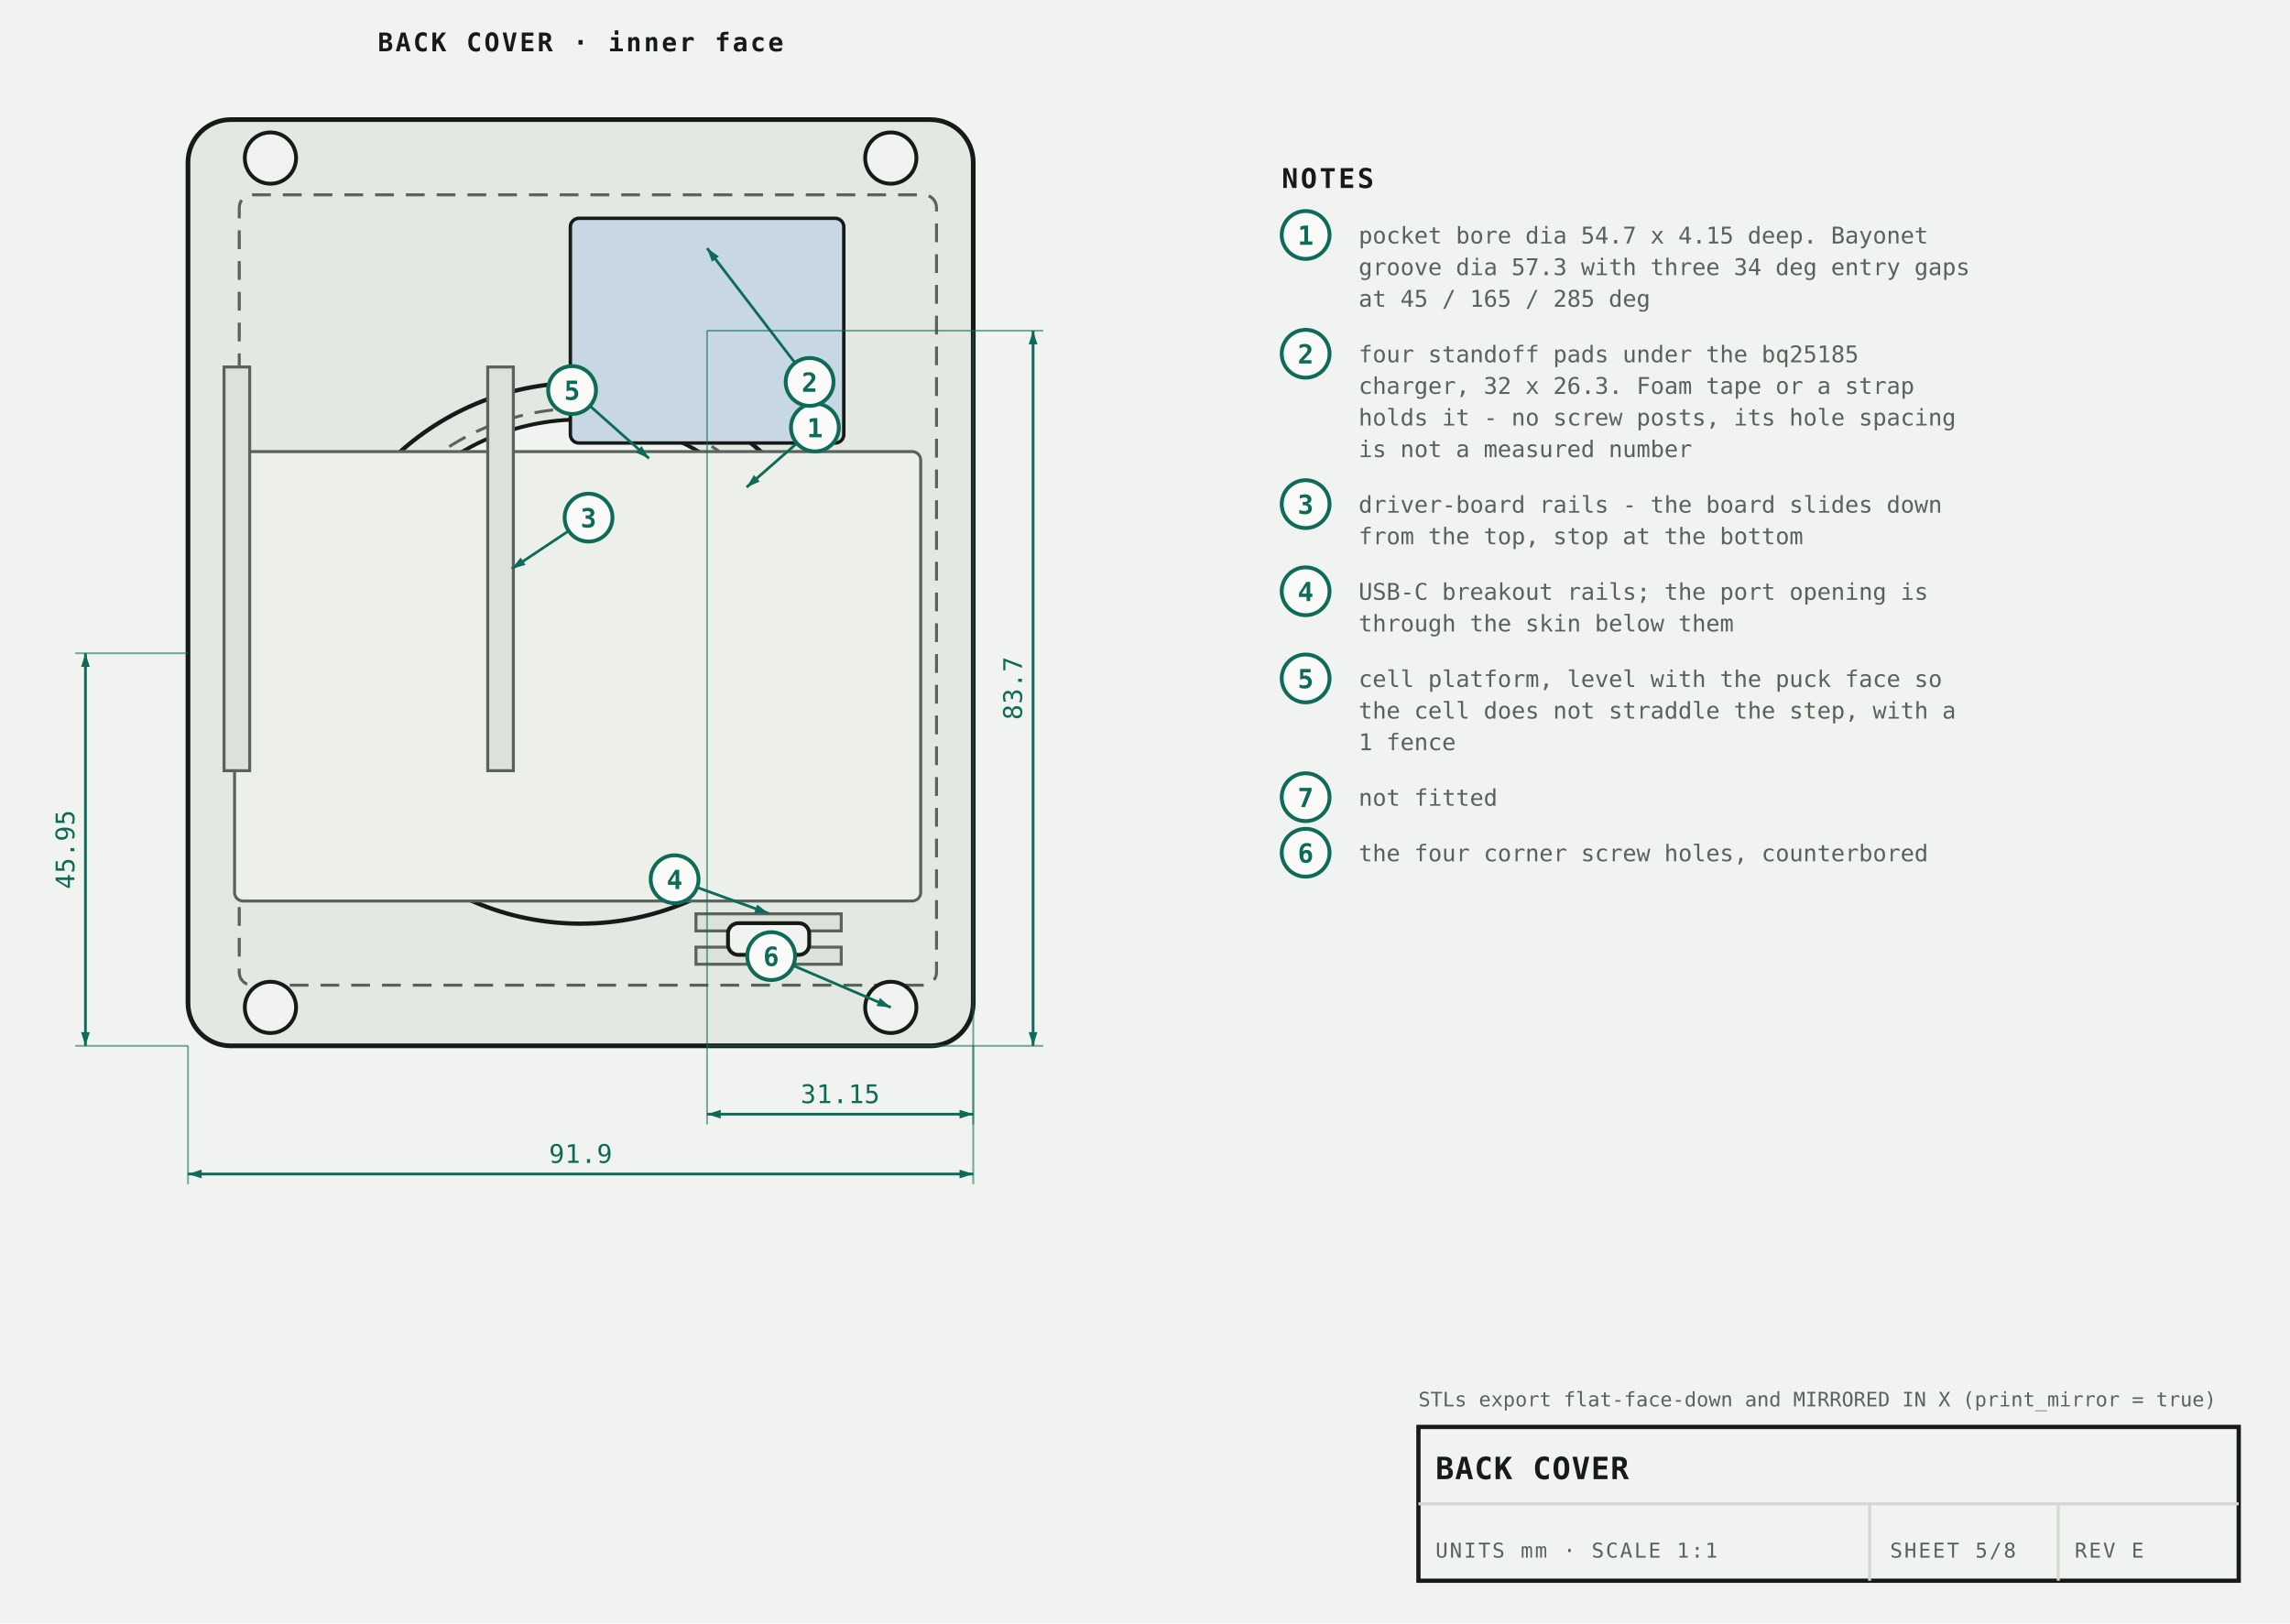
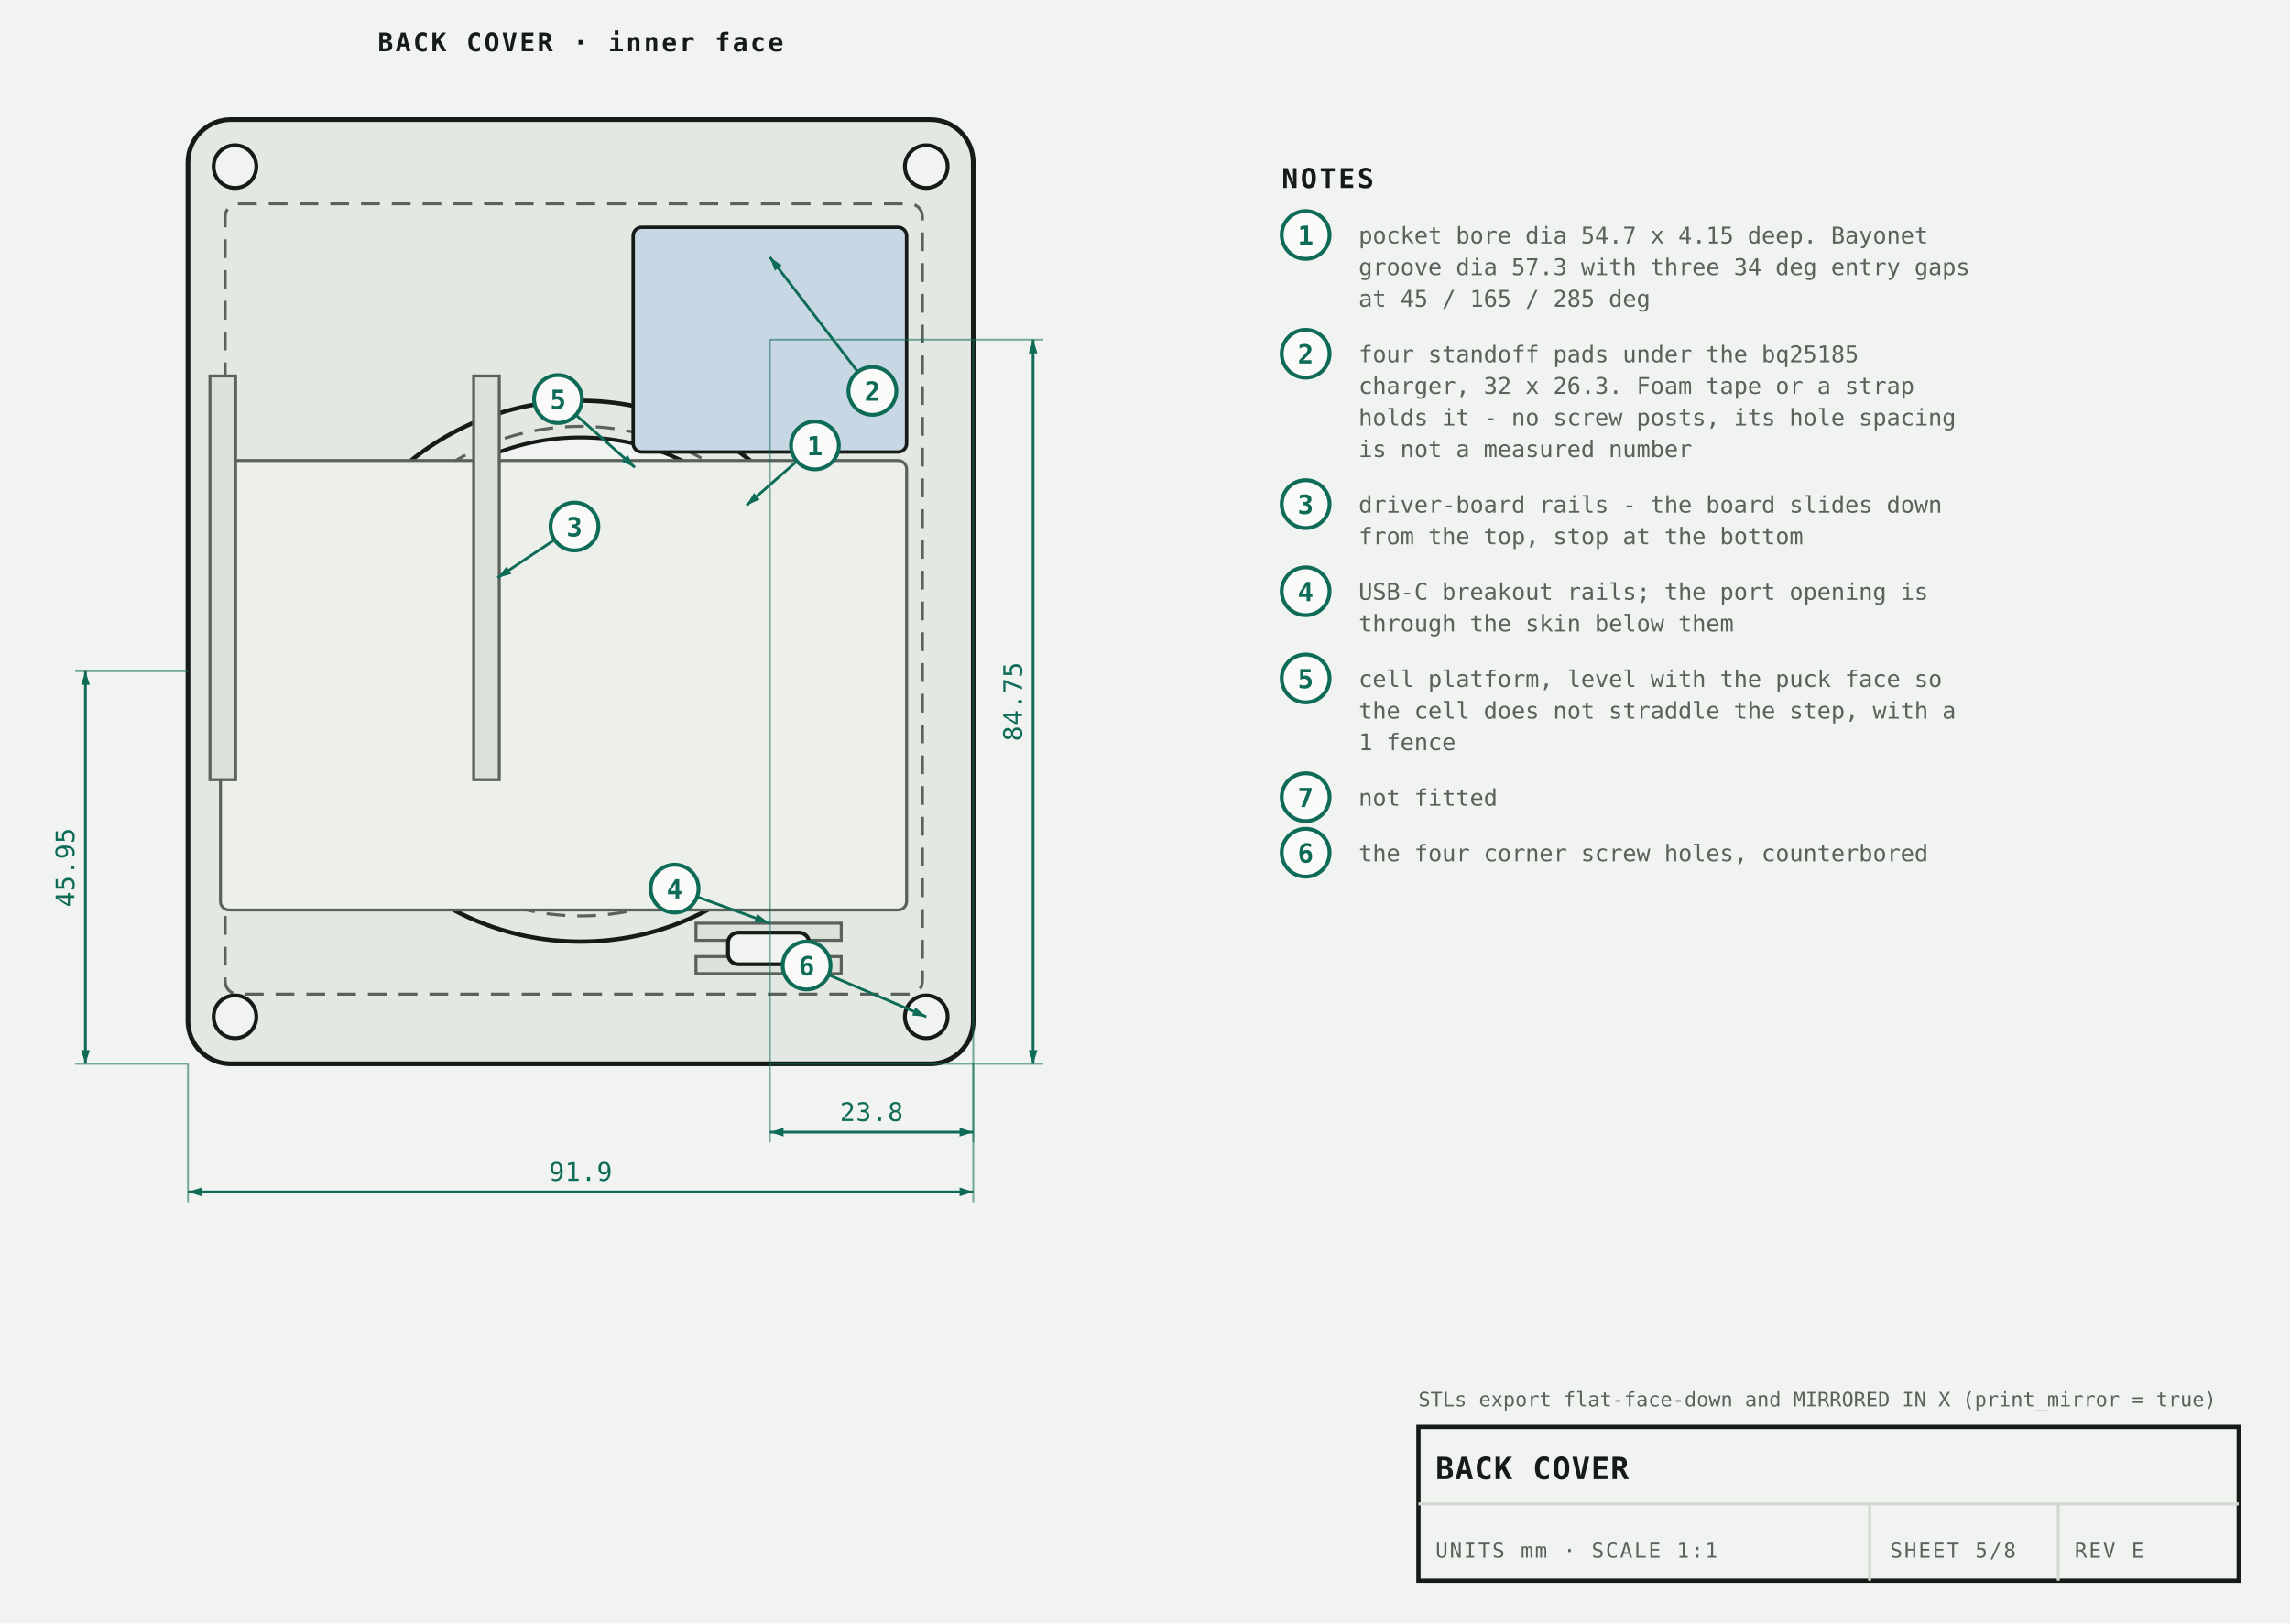
<svg xmlns="http://www.w3.org/2000/svg" class="dwg" width="1072" height="760" id="s5" viewBox="0 0 268 190" role="img">
  <style>
svg{font-family:"IBM Plex Mono",ui-monospace,monospace}
.bg{fill:#F1F3F0;stroke:none}
.part{fill:#E4E8E3;stroke:#171B18;stroke-width:.55}
.edge{fill:none;stroke:#171B18;stroke-width:.5}
.inkline{fill:none;stroke:#171B18;stroke-width:1.1}
.ghost{fill:none;stroke:#D3D8D2;stroke-width:.45}
.hid{fill:none;stroke:#59635C;stroke-width:.35;stroke-dasharray:2.2 1.4}
.cl{fill:none;stroke:#59635C;stroke-width:.28;stroke-dasharray:6 1.6 1 1.6;opacity:.75}
.cut{fill:#F1F3F0;stroke:#171B18;stroke-width:.45}
.ink{fill:#171B18;opacity:.86;stroke:none}
.glass{fill:#D9E4E6;stroke:#171B18;stroke-width:.4}
.pcb{fill:#CBDCCF;stroke:#171B18;stroke-width:.45}
.cell{fill:#D2D6D8;stroke:#171B18;stroke-width:.45}
.chg{fill:#C7D8E4;stroke:#171B18;stroke-width:.4}
.plat{fill:#EDEFEA;stroke:#59635C;stroke-width:.35}
.boss{fill:#DCE2DA;stroke:#59635C;stroke-width:.35}
.pad{fill:#D8DED6;stroke:#59635C;stroke-width:.35}
.voidfill{fill:#E7EAE5;stroke:#59635C;stroke-width:.35}
.warn{fill:none;stroke:#A8631A;stroke-width:.6;stroke-dasharray:2 1.2}
.wire{fill:none;stroke:#171B18;stroke-width:.62;stroke-linejoin:round}
.wire.ntc{stroke:#A8631A}
.clash{fill:#A8631A;fill-opacity:.30;stroke:#A8631A;stroke-width:.7}
.clashtxt{fill:#A8631A;font-weight:600;letter-spacing:.02em}
.res{fill:#FAFBF9;stroke:#171B18;stroke-width:.5}
.leg{stroke:#171B18;stroke-width:2.6;stroke-linecap:round;fill:none}
.table{stroke:#59635C;stroke-width:.6}
.com{fill:#A8631A;stroke:#171B18;stroke-width:.3}
.hl{stroke:#D3D8D2;stroke-width:.3;fill:none}
.hatch{opacity:.9}
.dim{fill:none;stroke:#0E6B57;stroke-width:.32}
.ext{fill:none;stroke:#0E6B57;stroke-width:.22;opacity:.55}
.arrow{fill:#0E6B57;stroke:none}
.dimtxt{fill:#0E6B57;letter-spacing:.02em}
.note{fill:#59635C}
.val{fill:#171B18;font-weight:600}
.val.warn{fill:#A8631A;stroke:none}
.balloon{fill:#FAFBF9;stroke:#0E6B57;stroke-width:.45}
.baltxt{fill:#0E6B57;font-weight:600;text-anchor:middle}
.vlabel{fill:#171B18;font-weight:600;letter-spacing:.09em}
.cmp{fill:#171B18;font-weight:600}
.cmpsub{fill:#59635C}
.tbframe{fill:none;stroke:#171B18;stroke-width:.5}
.tbrule{stroke:#D3D8D2;stroke-width:.35;fill:none}
.tbname{fill:#171B18;font-weight:700;letter-spacing:.03em}
.tbmeta{fill:#59635C;letter-spacing:.09em}
@media (prefers-color-scheme:dark){
svg{font-family:"IBM Plex Mono",ui-monospace,monospace}
.bg{fill:#0F1211;stroke:none}
.part{fill:#232A26;stroke:#E8ECE7;stroke-width:.55}
.edge{fill:none;stroke:#E8ECE7;stroke-width:.5}
.inkline{fill:none;stroke:#E8ECE7;stroke-width:1.1}
.ghost{fill:none;stroke:#2C332E;stroke-width:.45}
.hid{fill:none;stroke:#93A099;stroke-width:.35;stroke-dasharray:2.2 1.4}
.cl{fill:none;stroke:#93A099;stroke-width:.28;stroke-dasharray:6 1.6 1 1.6;opacity:.75}
.cut{fill:#0F1211;stroke:#E8ECE7;stroke-width:.45}
.ink{fill:#E8ECE7;opacity:.86;stroke:none}
.glass{fill:#243233;stroke:#E8ECE7;stroke-width:.4}
.pcb{fill:#1F3327;stroke:#E8ECE7;stroke-width:.45}
.cell{fill:#2A3033;stroke:#E8ECE7;stroke-width:.45}
.chg{fill:#1E2E3A;stroke:#E8ECE7;stroke-width:.4}
.plat{fill:#1C221E;stroke:#93A099;stroke-width:.35}
.boss{fill:#28302B;stroke:#93A099;stroke-width:.35}
.pad{fill:#2A322C;stroke:#93A099;stroke-width:.35}
.voidfill{fill:#101413;stroke:#93A099;stroke-width:.35}
.warn{fill:none;stroke:#E0A64B;stroke-width:.6;stroke-dasharray:2 1.2}
.wire{fill:none;stroke:#E8ECE7;stroke-width:.62;stroke-linejoin:round}
.wire.ntc{stroke:#E0A64B}
.clash{fill:#E0A64B;fill-opacity:.30;stroke:#E0A64B;stroke-width:.7}
.clashtxt{fill:#E0A64B;font-weight:600;letter-spacing:.02em}
.res{fill:#171B18;stroke:#E8ECE7;stroke-width:.5}
.leg{stroke:#E8ECE7;stroke-width:2.6;stroke-linecap:round;fill:none}
.table{stroke:#93A099;stroke-width:.6}
.com{fill:#E0A64B;stroke:#E8ECE7;stroke-width:.3}
.hl{stroke:#2C332E;stroke-width:.3;fill:none}
.hatch{opacity:.9}
.dim{fill:none;stroke:#57CFA9;stroke-width:.32}
.ext{fill:none;stroke:#57CFA9;stroke-width:.22;opacity:.55}
.arrow{fill:#57CFA9;stroke:none}
.dimtxt{fill:#57CFA9;letter-spacing:.02em}
.note{fill:#93A099}
.val{fill:#E8ECE7;font-weight:600}
.val.warn{fill:#E0A64B;stroke:none}
.balloon{fill:#171B18;stroke:#57CFA9;stroke-width:.45}
.baltxt{fill:#57CFA9;font-weight:600;text-anchor:middle}
.vlabel{fill:#E8ECE7;font-weight:600;letter-spacing:.09em}
.cmp{fill:#E8ECE7;font-weight:600}
.cmpsub{fill:#93A099}
.tbframe{fill:none;stroke:#E8ECE7;stroke-width:.5}
.tbrule{stroke:#2C332E;stroke-width:.35;fill:none}
.tbname{fill:#E8ECE7;font-weight:700;letter-spacing:.03em}
.tbmeta{fill:#93A099;letter-spacing:.09em}
}</style>
  <rect class="bg" x="0" y="0" width="268" height="190" />
-   <rect class="part" x="22.00" y="14.00" width="91.90" height="108.40" rx="5.00" />
-   <rect class="hid" x="28.00" y="22.80" width="81.60" height="92.50" rx="1.50" />
-   <circle class="edge" cx="67.95" cy="76.45" r="31.65" />
-   <circle class="cut" cx="67.95" cy="76.45" r="27.35" />
-   <circle class="hid" cx="67.95" cy="76.45" r="28.65" />
-   <circle class="cut" cx="31.65" cy="117.90" r="3.00" />
-   <circle class="cut" cx="104.25" cy="117.90" r="3.00" />
-   <circle class="cut" cx="31.65" cy="18.50" r="3.00" />
-   <circle class="cut" cx="104.25" cy="18.50" r="3.00" />
-   <rect class="plat" x="27.45" y="52.85" width="80.30" height="52.60" rx="1.00" />
-   <circle class="boss" cx="70.25" cy="48.35" r="3.00" />
-   <circle class="boss" cx="70.25" cy="29.05" r="3.00" />
-   <circle class="boss" cx="95.25" cy="48.35" r="3.00" />
-   <circle class="boss" cx="95.25" cy="29.05" r="3.00" />
-   <rect class="chg" x="66.75" y="25.55" width="32.00" height="26.30" rx="1.00" />
-   <rect class="boss" x="26.22" y="42.95" width="3.00" height="47.25" rx="0.00" />
-   <rect class="boss" x="57.08" y="42.95" width="3.00" height="47.25" rx="0.00" />
-   <rect class="boss" x="81.45" y="110.85" width="17.00" height="2.00" rx="0.00" />
-   <rect class="boss" x="81.45" y="106.95" width="17.00" height="2.00" rx="0.00" />
-   <rect class="cut" x="85.20" y="108.05" width="9.50" height="3.70" rx="1.20" />
+   <rect class="part" x="22.00" y="14.00" width="91.90" height="110.50" rx="5.00" />
+   <rect class="hid" x="26.35" y="23.85" width="81.60" height="92.50" rx="1.50" />
+   <circle class="edge" cx="67.95" cy="78.55" r="31.65" />
+   <circle class="cut" cx="67.95" cy="78.55" r="27.35" />
+   <circle class="hid" cx="67.95" cy="78.55" r="28.65" />
+   <circle class="cut" cx="27.50" cy="119.00" r="2.50" />
+   <circle class="cut" cx="108.40" cy="119.00" r="2.50" />
+   <circle class="cut" cx="27.50" cy="19.50" r="2.50" />
+   <circle class="cut" cx="108.40" cy="19.50" r="2.50" />
+   <rect class="plat" x="25.80" y="53.90" width="80.30" height="52.60" rx="1.00" />
+   <circle class="boss" cx="77.60" cy="49.40" r="3.00" />
+   <circle class="boss" cx="77.60" cy="30.10" r="3.00" />
+   <circle class="boss" cx="102.60" cy="49.40" r="3.00" />
+   <circle class="boss" cx="102.60" cy="30.10" r="3.00" />
+   <rect class="chg" x="74.10" y="26.60" width="32.00" height="26.30" rx="1.00" />
+   <rect class="boss" x="24.57" y="44.00" width="3.00" height="47.25" rx="0.00" />
+   <rect class="boss" x="55.43" y="44.00" width="3.00" height="47.25" rx="0.00" />
+   <rect class="boss" x="81.45" y="111.95" width="17.00" height="2.00" rx="0.00" />
+   <rect class="boss" x="81.45" y="108.05" width="17.00" height="2.00" rx="0.00" />
+   <rect class="cut" x="85.20" y="109.15" width="9.50" height="3.70" rx="1.20" />
  <text class="vlabel" x="67.95" y="6.00" text-anchor="middle" font-size="3.0">BACK COVER  ·  inner face</text>
-   <line class="ext" x1="22.00" y1="76.45" x2="8.80" y2="76.45" />
-   <line class="ext" x1="22.00" y1="122.40" x2="8.80" y2="122.40" />
-   <line class="dim" x1="10.00" y1="76.45" x2="10.00" y2="122.40" />
-   <path class="arrow" d="M10.00,76.45 L10.51,78.05 L9.49,78.05 Z" />
-   <path class="arrow" d="M10.00,122.40 L9.49,120.80 L10.51,120.80 Z" />
-   <text class="dimtxt" x="8.70" y="99.43" text-anchor="middle" font-size="3.0" transform="rotate(-90 8.70 99.43)">45.95</text>
-   <line class="ext" x1="22.00" y1="122.40" x2="22.00" y2="138.60" />
-   <line class="ext" x1="113.90" y1="122.40" x2="113.90" y2="138.60" />
-   <line class="dim" x1="22.00" y1="137.40" x2="113.90" y2="137.40" />
-   <path class="arrow" d="M22.00,137.40 L23.60,136.89 L23.60,137.91 Z" />
-   <path class="arrow" d="M113.90,137.40 L112.30,137.91 L112.30,136.89 Z" />
-   <text class="dimtxt" x="67.95" y="136.10" text-anchor="middle" font-size="3.0">91.9</text>
-   <line class="ext" x1="82.75" y1="38.70" x2="82.75" y2="131.60" />
-   <line class="ext" x1="113.90" y1="38.70" x2="113.90" y2="131.60" />
-   <line class="dim" x1="82.75" y1="130.40" x2="113.90" y2="130.40" />
-   <path class="arrow" d="M82.75,130.40 L84.35,129.89 L84.35,130.91 Z" />
-   <path class="arrow" d="M113.90,130.40 L112.30,130.91 L112.30,129.89 Z" />
-   <text class="dimtxt" x="98.33" y="129.10" text-anchor="middle" font-size="3.0">31.15</text>
-   <line class="ext" x1="82.75" y1="38.70" x2="122.10" y2="38.70" />
-   <line class="ext" x1="82.75" y1="122.40" x2="122.10" y2="122.40" />
-   <line class="dim" x1="120.90" y1="38.70" x2="120.90" y2="122.40" />
-   <path class="arrow" d="M120.90,38.70 L121.41,40.30 L120.39,40.30 Z" />
-   <path class="arrow" d="M120.90,122.40 L120.39,120.80 L121.41,120.80 Z" />
-   <text class="dimtxt" x="119.60" y="80.55" text-anchor="middle" font-size="3.0" transform="rotate(-90 119.60 80.55)">83.7</text>
-   <line class="dim" x1="87.37" y1="57.03" x2="95.37" y2="50.03" />
-   <path class="arrow" d="M87.37,57.03 L88.24,55.59 L88.91,56.36 Z" />
-   <circle class="balloon" cx="95.37" cy="50.03" r="2.80" />
-   <text class="baltxt" x="95.37" y="51.18" text-anchor="middle" font-size="3.1">1</text>
-   <line class="dim" x1="82.75" y1="29.05" x2="94.75" y2="44.70" />
-   <path class="arrow" d="M82.75,29.05 L84.13,30.01 L83.32,30.63 Z" />
-   <circle class="balloon" cx="94.75" cy="44.70" r="2.80" />
-   <text class="baltxt" x="94.75" y="45.85" text-anchor="middle" font-size="3.1">2</text>
-   <line class="dim" x1="59.88" y1="66.58" x2="68.88" y2="60.58" />
-   <path class="arrow" d="M59.88,66.58 L60.93,65.26 L61.50,66.11 Z" />
-   <circle class="balloon" cx="68.88" cy="60.58" r="2.80" />
-   <text class="baltxt" x="68.88" y="61.73" text-anchor="middle" font-size="3.1">3</text>
-   <line class="dim" x1="89.95" y1="106.90" x2="78.95" y2="102.90" />
-   <path class="arrow" d="M89.95,106.90 L88.27,106.83 L88.62,105.87 Z" />
-   <circle class="balloon" cx="78.95" cy="102.90" r="2.80" />
-   <text class="baltxt" x="78.95" y="104.05" text-anchor="middle" font-size="3.1">4</text>
-   <line class="dim" x1="75.95" y1="53.65" x2="66.95" y2="45.65" />
-   <path class="arrow" d="M75.95,53.65 L74.41,52.97 L75.09,52.20 Z" />
-   <circle class="balloon" cx="66.95" cy="45.65" r="2.80" />
-   <text class="baltxt" x="66.95" y="46.80" text-anchor="middle" font-size="3.1">5</text>
-   <line class="dim" x1="104.25" y1="117.90" x2="90.25" y2="111.90" />
-   <path class="arrow" d="M104.25,117.90 L102.58,117.74 L102.98,116.80 Z" />
-   <circle class="balloon" cx="90.25" cy="111.90" r="2.80" />
-   <text class="baltxt" x="90.25" y="113.05" text-anchor="middle" font-size="3.1">6</text>
+   <line class="ext" x1="22.00" y1="78.55" x2="8.80" y2="78.55" />
+   <line class="ext" x1="22.00" y1="124.50" x2="8.80" y2="124.50" />
+   <line class="dim" x1="10.00" y1="78.55" x2="10.00" y2="124.50" />
+   <path class="arrow" d="M10.00,78.55 L10.51,80.15 L9.49,80.15 Z" />
+   <path class="arrow" d="M10.00,124.50 L9.49,122.90 L10.51,122.90 Z" />
+   <text class="dimtxt" x="8.70" y="101.53" text-anchor="middle" font-size="3.0" transform="rotate(-90 8.70 101.53)">45.95</text>
+   <line class="ext" x1="22.00" y1="124.50" x2="22.00" y2="140.70" />
+   <line class="ext" x1="113.90" y1="124.50" x2="113.90" y2="140.70" />
+   <line class="dim" x1="22.00" y1="139.50" x2="113.90" y2="139.50" />
+   <path class="arrow" d="M22.00,139.50 L23.60,138.99 L23.60,140.01 Z" />
+   <path class="arrow" d="M113.90,139.50 L112.30,140.01 L112.30,138.99 Z" />
+   <text class="dimtxt" x="67.95" y="138.20" text-anchor="middle" font-size="3.0">91.9</text>
+   <line class="ext" x1="90.10" y1="39.75" x2="90.10" y2="133.70" />
+   <line class="ext" x1="113.90" y1="39.75" x2="113.90" y2="133.70" />
+   <line class="dim" x1="90.10" y1="132.50" x2="113.90" y2="132.50" />
+   <path class="arrow" d="M90.10,132.50 L91.70,131.99 L91.70,133.01 Z" />
+   <path class="arrow" d="M113.90,132.50 L112.30,133.01 L112.30,131.99 Z" />
+   <text class="dimtxt" x="102.00" y="131.20" text-anchor="middle" font-size="3.0">23.8</text>
+   <line class="ext" x1="90.10" y1="39.75" x2="122.10" y2="39.75" />
+   <line class="ext" x1="90.10" y1="124.50" x2="122.10" y2="124.50" />
+   <line class="dim" x1="120.90" y1="39.75" x2="120.90" y2="124.50" />
+   <path class="arrow" d="M120.90,39.75 L121.41,41.35 L120.39,41.35 Z" />
+   <path class="arrow" d="M120.90,124.50 L120.39,122.90 L121.41,122.90 Z" />
+   <text class="dimtxt" x="119.60" y="82.12" text-anchor="middle" font-size="3.0" transform="rotate(-90 119.60 82.12)">84.75</text>
+   <line class="dim" x1="87.37" y1="59.13" x2="95.37" y2="52.13" />
+   <path class="arrow" d="M87.37,59.13 L88.24,57.69 L88.91,58.46 Z" />
+   <circle class="balloon" cx="95.37" cy="52.13" r="2.80" />
+   <text class="baltxt" x="95.37" y="53.28" text-anchor="middle" font-size="3.1">1</text>
+   <line class="dim" x1="90.10" y1="30.10" x2="102.10" y2="45.75" />
+   <path class="arrow" d="M90.10,30.10 L91.48,31.06 L90.67,31.68 Z" />
+   <circle class="balloon" cx="102.10" cy="45.75" r="2.80" />
+   <text class="baltxt" x="102.10" y="46.90" text-anchor="middle" font-size="3.1">2</text>
+   <line class="dim" x1="58.23" y1="67.62" x2="67.23" y2="61.62" />
+   <path class="arrow" d="M58.23,67.62 L59.28,66.31 L59.85,67.16 Z" />
+   <circle class="balloon" cx="67.23" cy="61.62" r="2.80" />
+   <text class="baltxt" x="67.23" y="62.77" text-anchor="middle" font-size="3.1">3</text>
+   <line class="dim" x1="89.95" y1="108.00" x2="78.95" y2="104.00" />
+   <path class="arrow" d="M89.95,108.00 L88.27,107.93 L88.62,106.97 Z" />
+   <circle class="balloon" cx="78.95" cy="104.00" r="2.80" />
+   <text class="baltxt" x="78.95" y="105.15" text-anchor="middle" font-size="3.1">4</text>
+   <line class="dim" x1="74.30" y1="54.70" x2="65.30" y2="46.70" />
+   <path class="arrow" d="M74.30,54.70 L72.76,54.02 L73.44,53.25 Z" />
+   <circle class="balloon" cx="65.30" cy="46.70" r="2.80" />
+   <text class="baltxt" x="65.30" y="47.85" text-anchor="middle" font-size="3.1">5</text>
+   <line class="dim" x1="108.40" y1="119.00" x2="94.40" y2="113.00" />
+   <path class="arrow" d="M108.40,119.00 L106.73,118.84 L107.13,117.90 Z" />
+   <circle class="balloon" cx="94.40" cy="113.00" r="2.80" />
+   <text class="baltxt" x="94.40" y="114.15" text-anchor="middle" font-size="3.1">6</text>
  <text class="vlabel" x="150.00" y="22.00" text-anchor="start" font-size="3.2">NOTES</text>
  <circle class="balloon" cx="152.80" cy="27.50" r="2.80" />
  <text class="baltxt" x="152.80" y="28.65" text-anchor="middle" font-size="3.1">1</text>
  <text class="note" x="159.00" y="28.50" text-anchor="start" font-size="2.7">pocket bore dia 54.7 x 4.15 deep. Bayonet</text>
  <text class="note" x="159.00" y="32.20" text-anchor="start" font-size="2.7">groove dia 57.3 with three 34 deg entry gaps</text>
  <text class="note" x="159.00" y="35.90" text-anchor="start" font-size="2.7">at 45 / 165 / 285 deg</text>
  <circle class="balloon" cx="152.80" cy="41.40" r="2.80" />
  <text class="baltxt" x="152.80" y="42.55" text-anchor="middle" font-size="3.1">2</text>
  <text class="note" x="159.00" y="42.40" text-anchor="start" font-size="2.7">four standoff pads under the bq25185</text>
  <text class="note" x="159.00" y="46.10" text-anchor="start" font-size="2.7">charger, 32 x 26.3. Foam tape or a strap</text>
  <text class="note" x="159.00" y="49.80" text-anchor="start" font-size="2.7">holds it - no screw posts, its hole spacing</text>
  <text class="note" x="159.00" y="53.50" text-anchor="start" font-size="2.7">is not a measured number</text>
  <circle class="balloon" cx="152.80" cy="59.00" r="2.80" />
  <text class="baltxt" x="152.80" y="60.15" text-anchor="middle" font-size="3.1">3</text>
  <text class="note" x="159.00" y="60.00" text-anchor="start" font-size="2.7">driver-board rails - the board slides down</text>
  <text class="note" x="159.00" y="63.70" text-anchor="start" font-size="2.7">from the top, stop at the bottom</text>
  <circle class="balloon" cx="152.80" cy="69.20" r="2.80" />
  <text class="baltxt" x="152.80" y="70.35" text-anchor="middle" font-size="3.1">4</text>
  <text class="note" x="159.00" y="70.20" text-anchor="start" font-size="2.7">USB-C breakout rails; the port opening is</text>
  <text class="note" x="159.00" y="73.90" text-anchor="start" font-size="2.7">through the skin below them</text>
  <circle class="balloon" cx="152.80" cy="79.40" r="2.80" />
  <text class="baltxt" x="152.80" y="80.55" text-anchor="middle" font-size="3.1">5</text>
  <text class="note" x="159.00" y="80.40" text-anchor="start" font-size="2.7">cell platform, level with the puck face so</text>
  <text class="note" x="159.00" y="84.10" text-anchor="start" font-size="2.7">the cell does not straddle the step, with a</text>
  <text class="note" x="159.00" y="87.80" text-anchor="start" font-size="2.7">1 fence</text>
  <circle class="balloon" cx="152.80" cy="93.30" r="2.80" />
  <text class="baltxt" x="152.80" y="94.45" text-anchor="middle" font-size="3.1">7</text>
  <text class="note" x="159.00" y="94.30" text-anchor="start" font-size="2.7">not fitted</text>
  <circle class="balloon" cx="152.80" cy="99.80" r="2.80" />
  <text class="baltxt" x="152.80" y="100.95" text-anchor="middle" font-size="3.1">6</text>
  <text class="note" x="159.00" y="100.80" text-anchor="start" font-size="2.7">the four corner screw holes, counterbored</text>
  <text class="note" x="166.00" y="164.60" text-anchor="start" font-size="2.35">STLs export flat-face-down and MIRRORED IN X (print_mirror = true)</text>
  <rect class="tbframe" x="166.00" y="167.00" width="96.00" height="18.00" rx="0.00" />
  <line class="tbrule" x1="166.00" y1="176.00" x2="262.00" y2="176.00" />
  <line class="tbrule" x1="218.80" y1="176.00" x2="218.80" y2="185.00" />
  <line class="tbrule" x1="240.88" y1="176.00" x2="240.88" y2="185.00" />
  <text class="tbname" x="168.00" y="173.12" text-anchor="start" font-size="3.6">BACK COVER</text>
  <text class="tbmeta" x="168.00" y="182.30" text-anchor="start" font-size="2.4">UNITS mm · SCALE 1:1</text>
  <text class="tbmeta" x="221.20" y="182.30" text-anchor="start" font-size="2.4">SHEET 5/8</text>
  <text class="tbmeta" x="242.80" y="182.30" text-anchor="start" font-size="2.4">REV E</text>
</svg>
